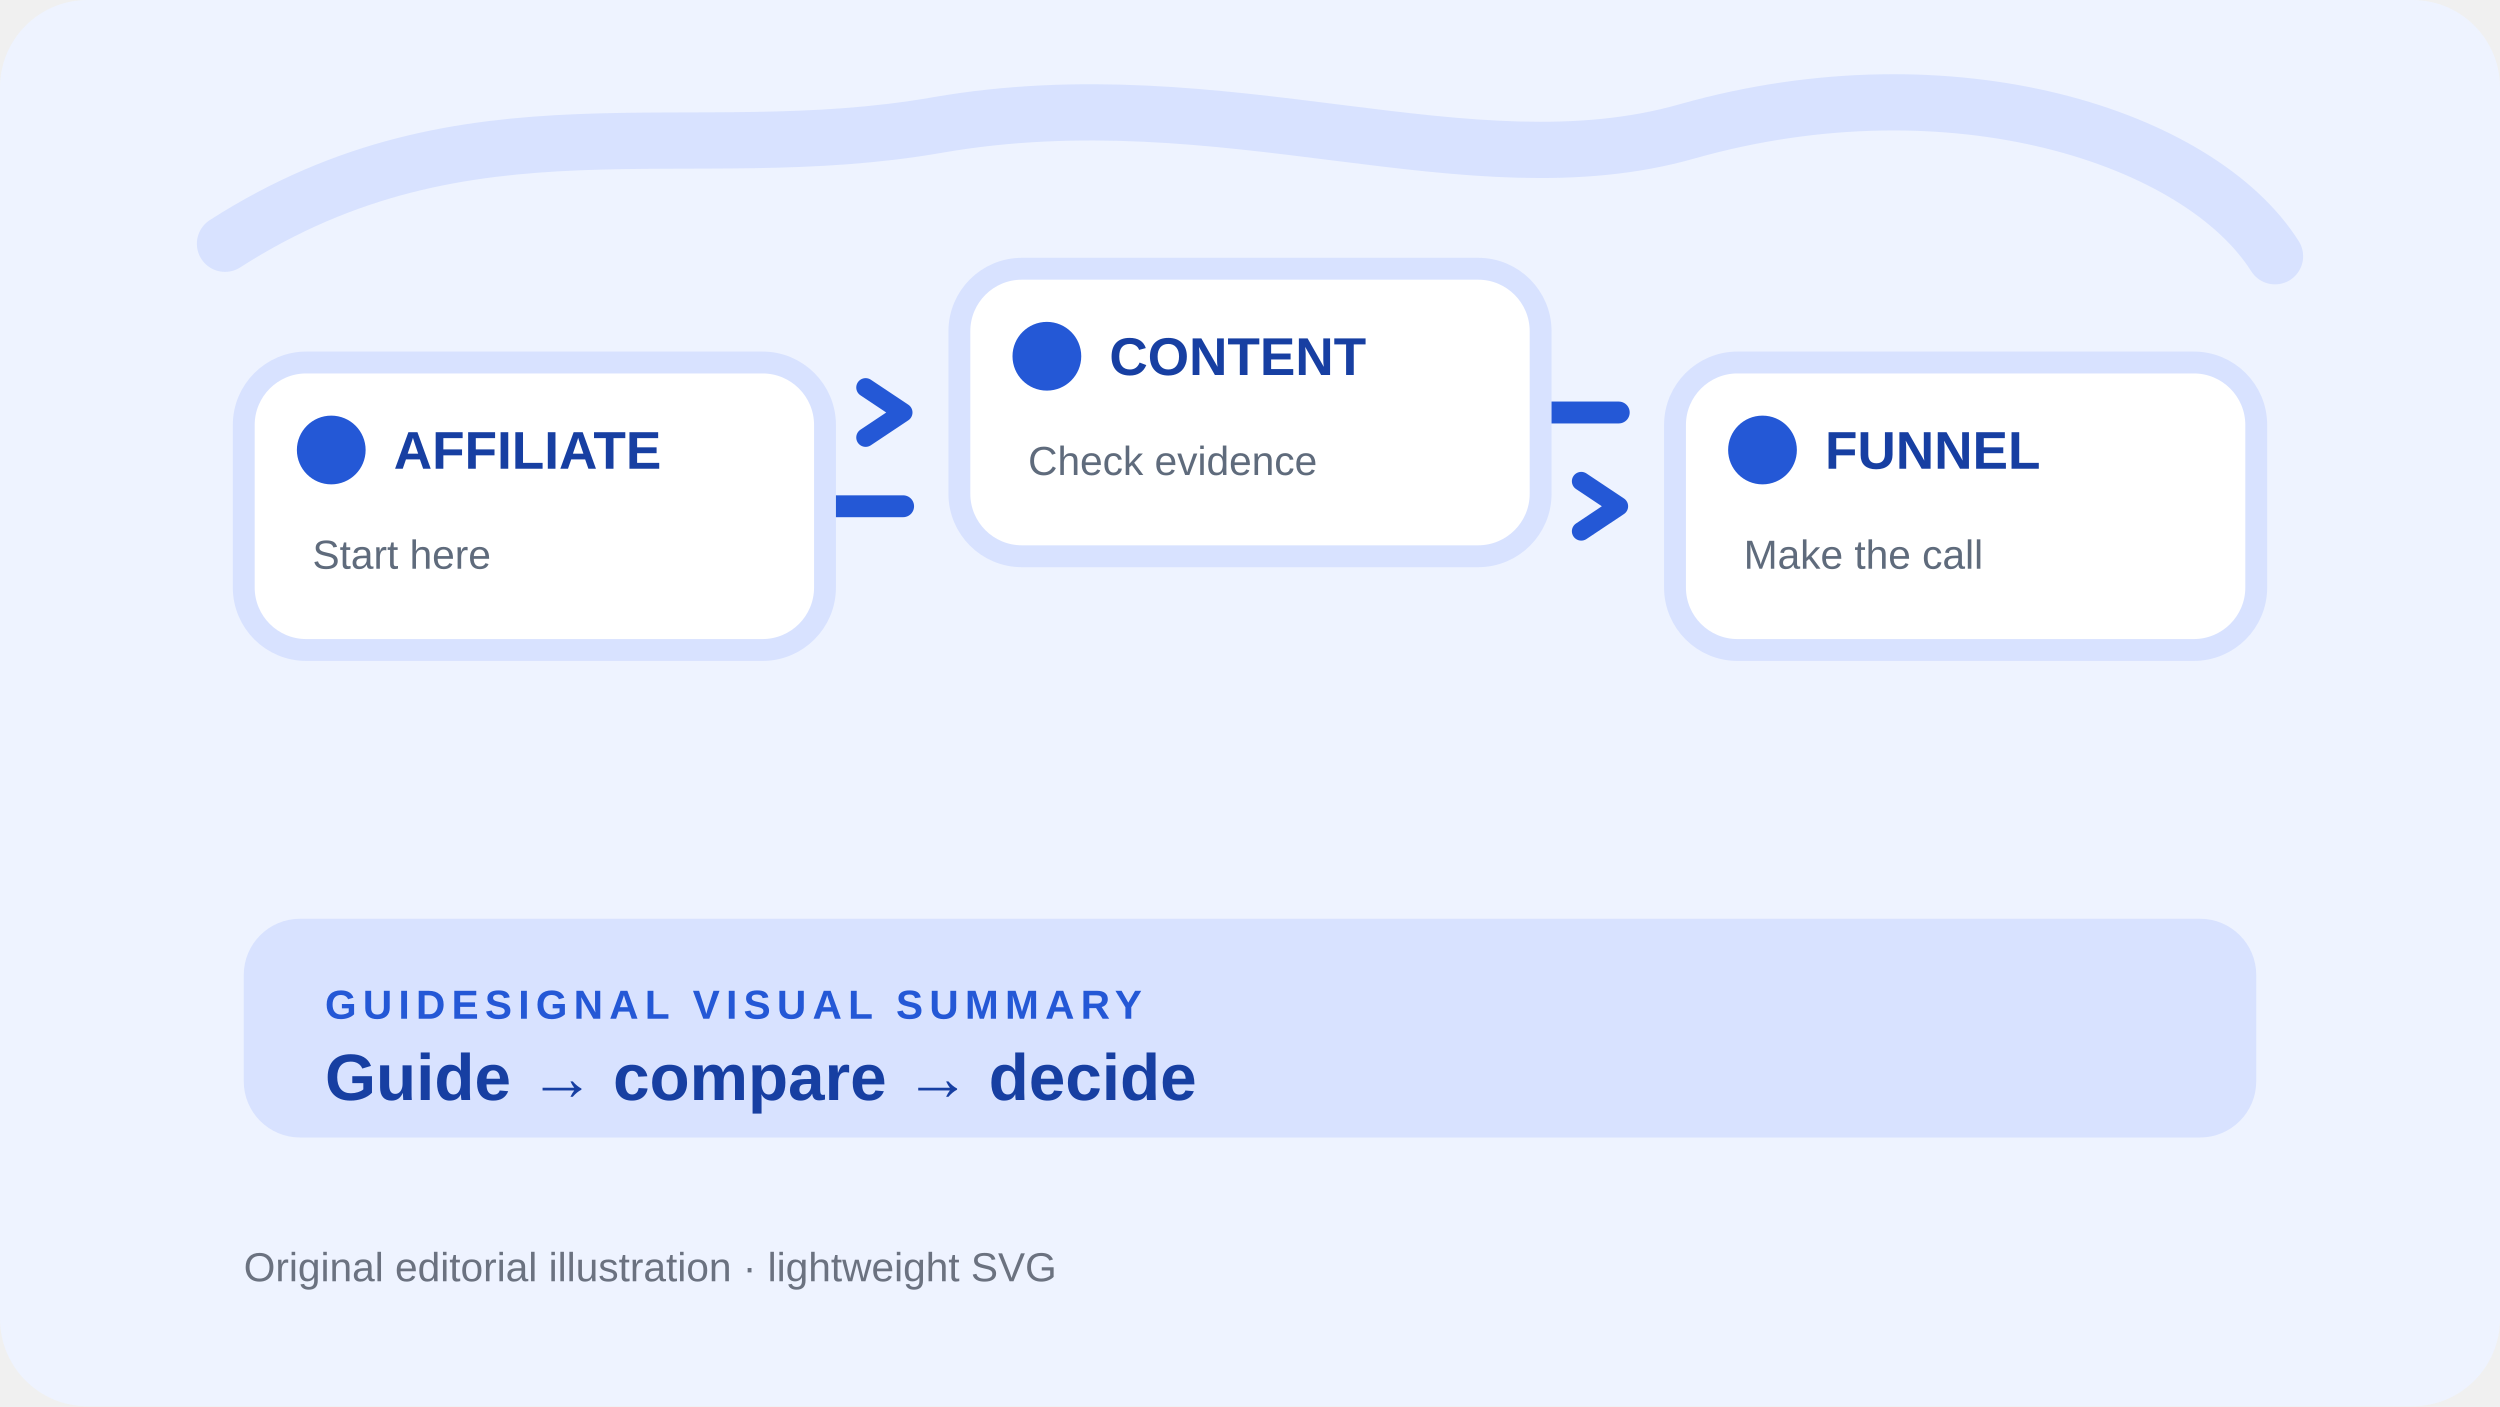
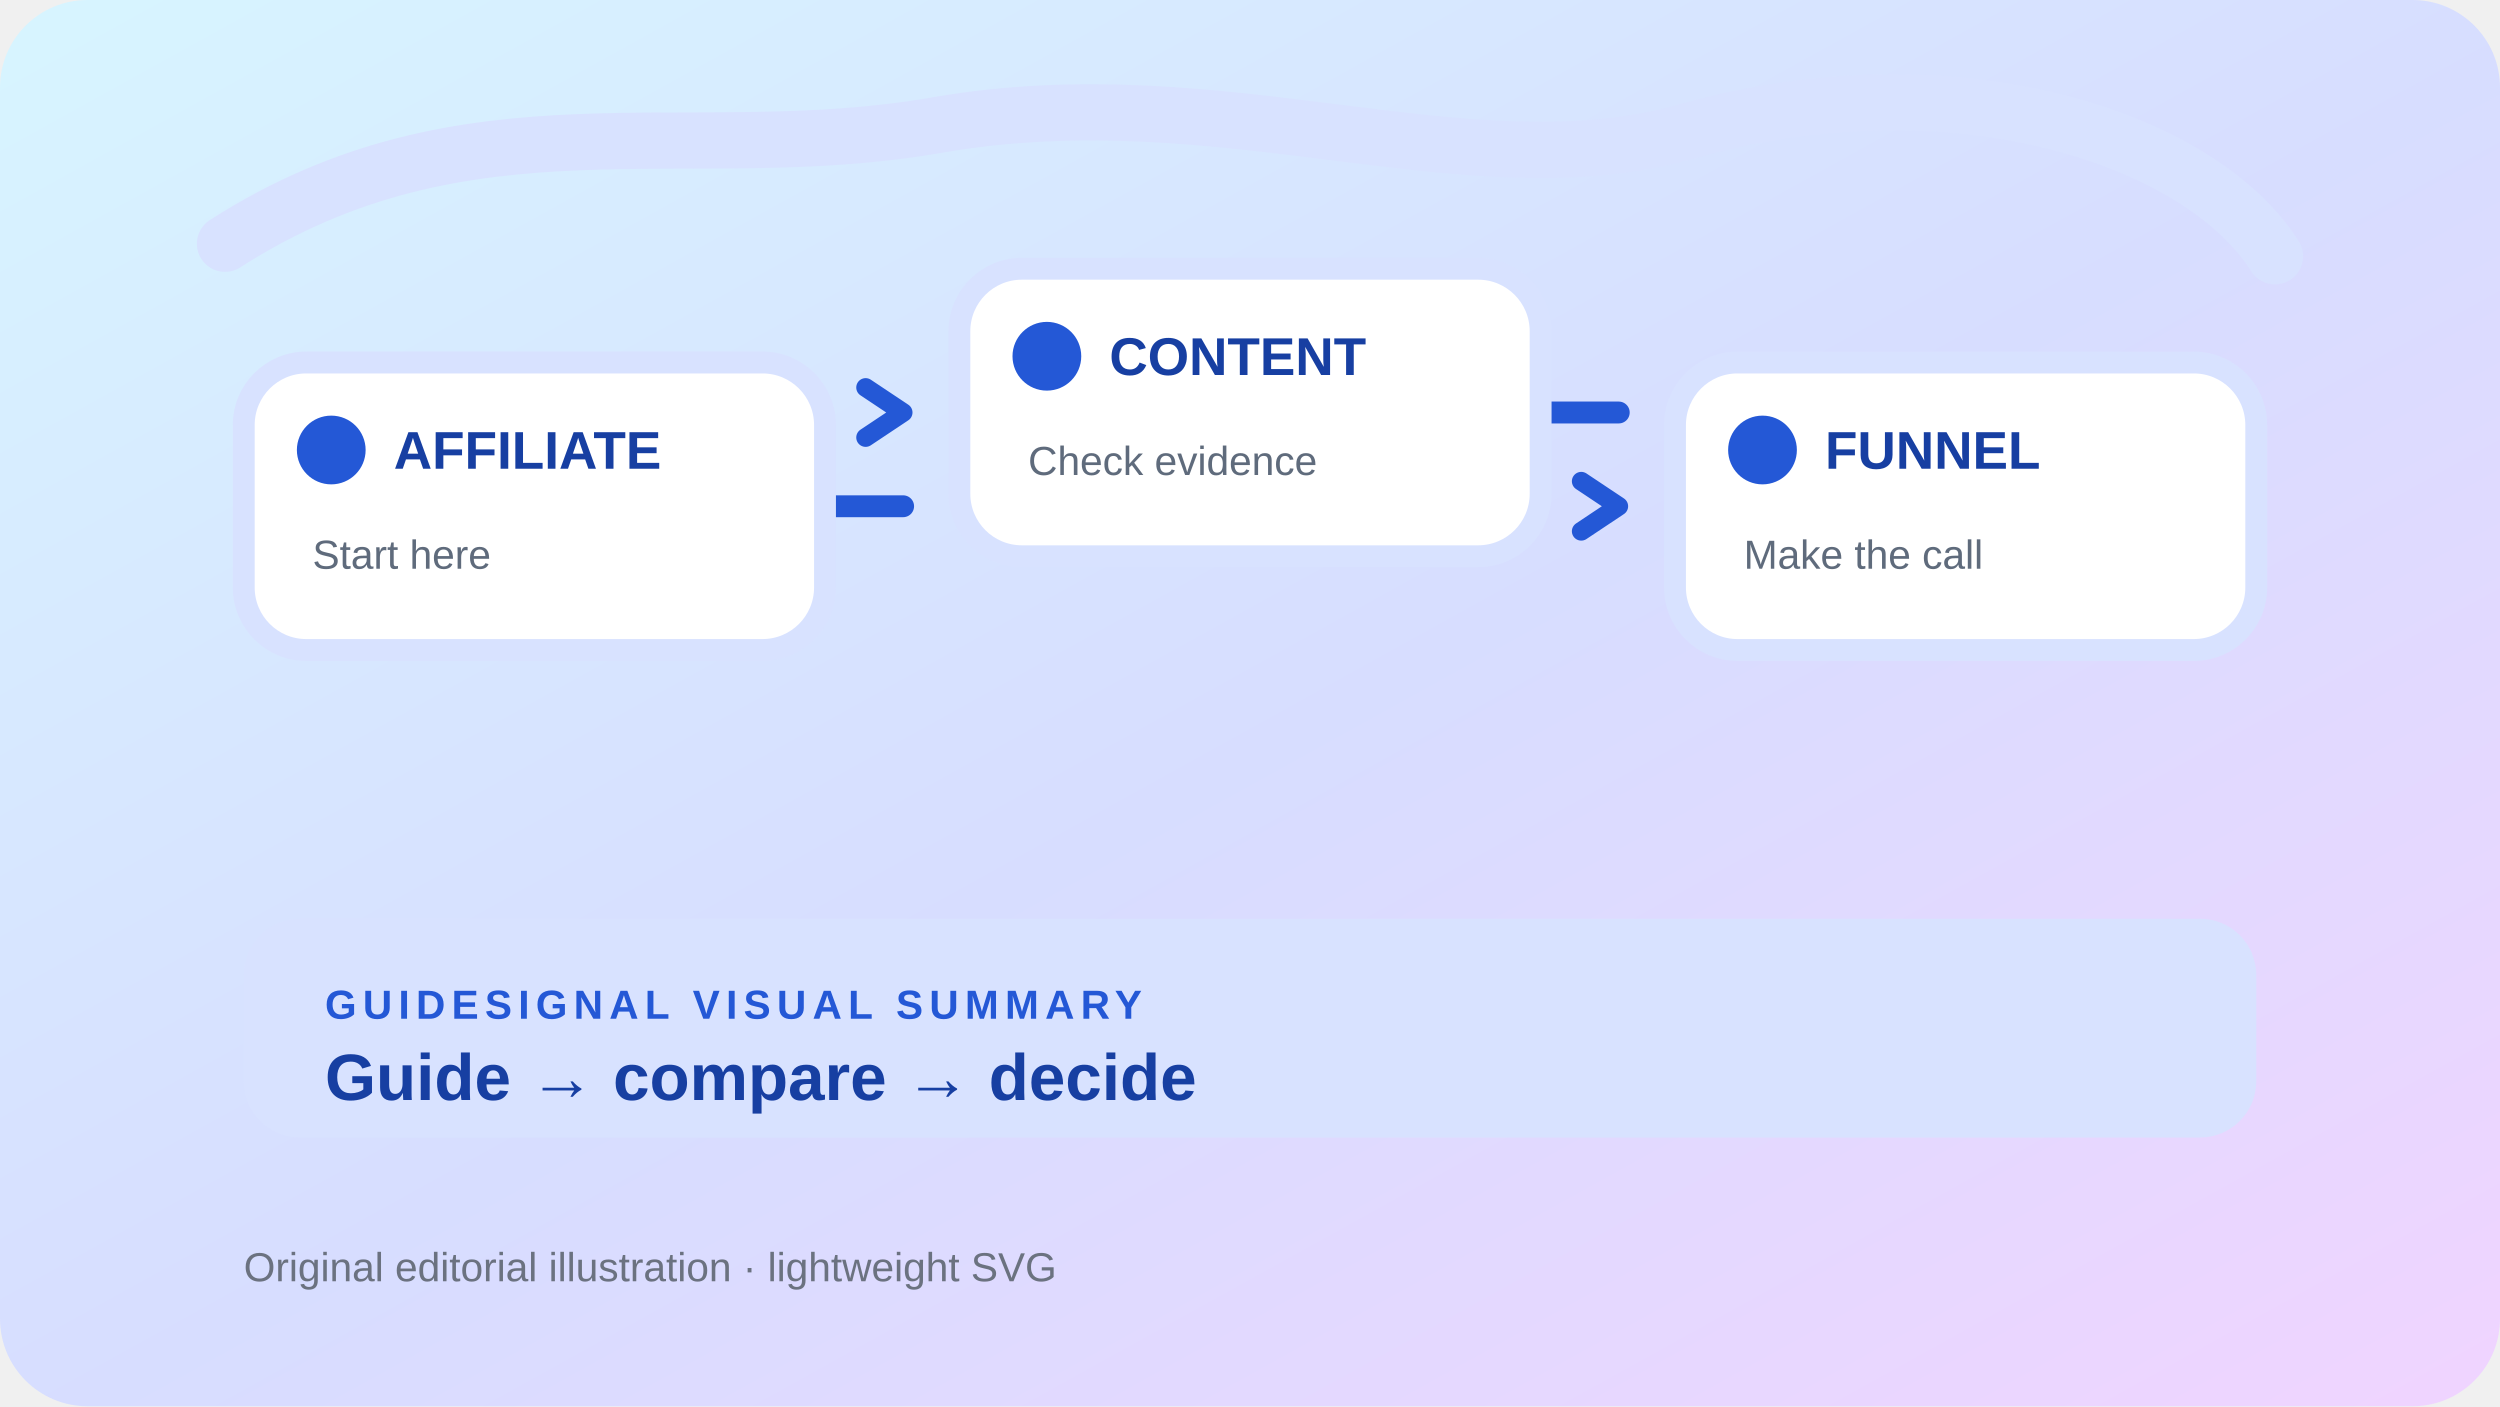
<svg xmlns="http://www.w3.org/2000/svg" viewBox="0 0 800 450">
-   <rect width="800" height="450" rx="28" fill="#eef3ff" />
+   <defs>
+     <linearGradient id="guideBrightBg" x1="0%" y1="0%" x2="100%" y2="100%">
+       <stop offset="0%" stop-color="#d7f5ff" />
+       <stop offset="52%" stop-color="#d7ddff" />
+       <stop offset="100%" stop-color="#f0d4ff" />
+     </linearGradient>
+   </defs>
+   <rect width="800" height="450" rx="28" fill="url(#guideBrightBg)" />
  <path d="M72 78 C150 28 220 54 300 40 C392 24 470 62 540 42 C625 18 704 44 728 82" fill="none" stroke="#d8e2ff" stroke-width="18" stroke-linecap="round" />
  <path d="M 264 162 H 289" stroke="#2458d6" stroke-width="7" stroke-linecap="round" />
  <path d="M 277 124 L 289 132 L 277 140" fill="none" stroke="#2458d6" stroke-width="6" stroke-linecap="round" stroke-linejoin="round" />
  <rect x="78" y="116" width="186" height="92" rx="20" fill="#fff" stroke="#d8e2ff" stroke-width="7" />
  <circle cx="106" cy="144" r="11" fill="#2458d6" />
  <text x="126" y="150" font-family="Arial,sans-serif" font-size="17" font-weight="800" fill="#173fa2">AFFILIATE</text>
  <text x="100" y="182" font-family="Arial,sans-serif" font-size="13" fill="#5f6b7c">Start here</text>
  <path d="M 493 132 H 518" stroke="#2458d6" stroke-width="7" stroke-linecap="round" />
  <path d="M 506 154 L 518 162 L 506 170" fill="none" stroke="#2458d6" stroke-width="6" stroke-linecap="round" stroke-linejoin="round" />
  <rect x="307" y="86" width="186" height="92" rx="20" fill="#fff" stroke="#d8e2ff" stroke-width="7" />
  <circle cx="335" cy="114" r="11" fill="#2458d6" />
  <text x="355" y="120" font-family="Arial,sans-serif" font-size="17" font-weight="800" fill="#173fa2">CONTENT</text>
  <text x="329" y="152" font-family="Arial,sans-serif" font-size="13" fill="#5f6b7c">Check evidence</text>
  <rect x="536" y="116" width="186" height="92" rx="20" fill="#fff" stroke="#d8e2ff" stroke-width="7" />
  <circle cx="564" cy="144" r="11" fill="#2458d6" />
  <text x="584" y="150" font-family="Arial,sans-serif" font-size="17" font-weight="800" fill="#173fa2">FUNNEL</text>
  <text x="558" y="182" font-family="Arial,sans-serif" font-size="13" fill="#5f6b7c">Make the call</text>
  <rect x="78" y="294" width="644" height="70" rx="18" fill="#d8e2ff" />
  <text x="104" y="326" font-family="Arial,sans-serif" font-size="13" font-weight="800" letter-spacing="2" fill="#2458d6">GUIDESIGNAL VISUAL SUMMARY</text>
  <text x="104" y="352" font-family="Arial,sans-serif" font-size="21" font-weight="700" fill="#173fa2">Guide → compare → decide</text>
  <text x="78" y="410" font-family="Arial,sans-serif" font-size="13" fill="#6b7280">Original editorial illustration · lightweight SVG</text>
</svg>
